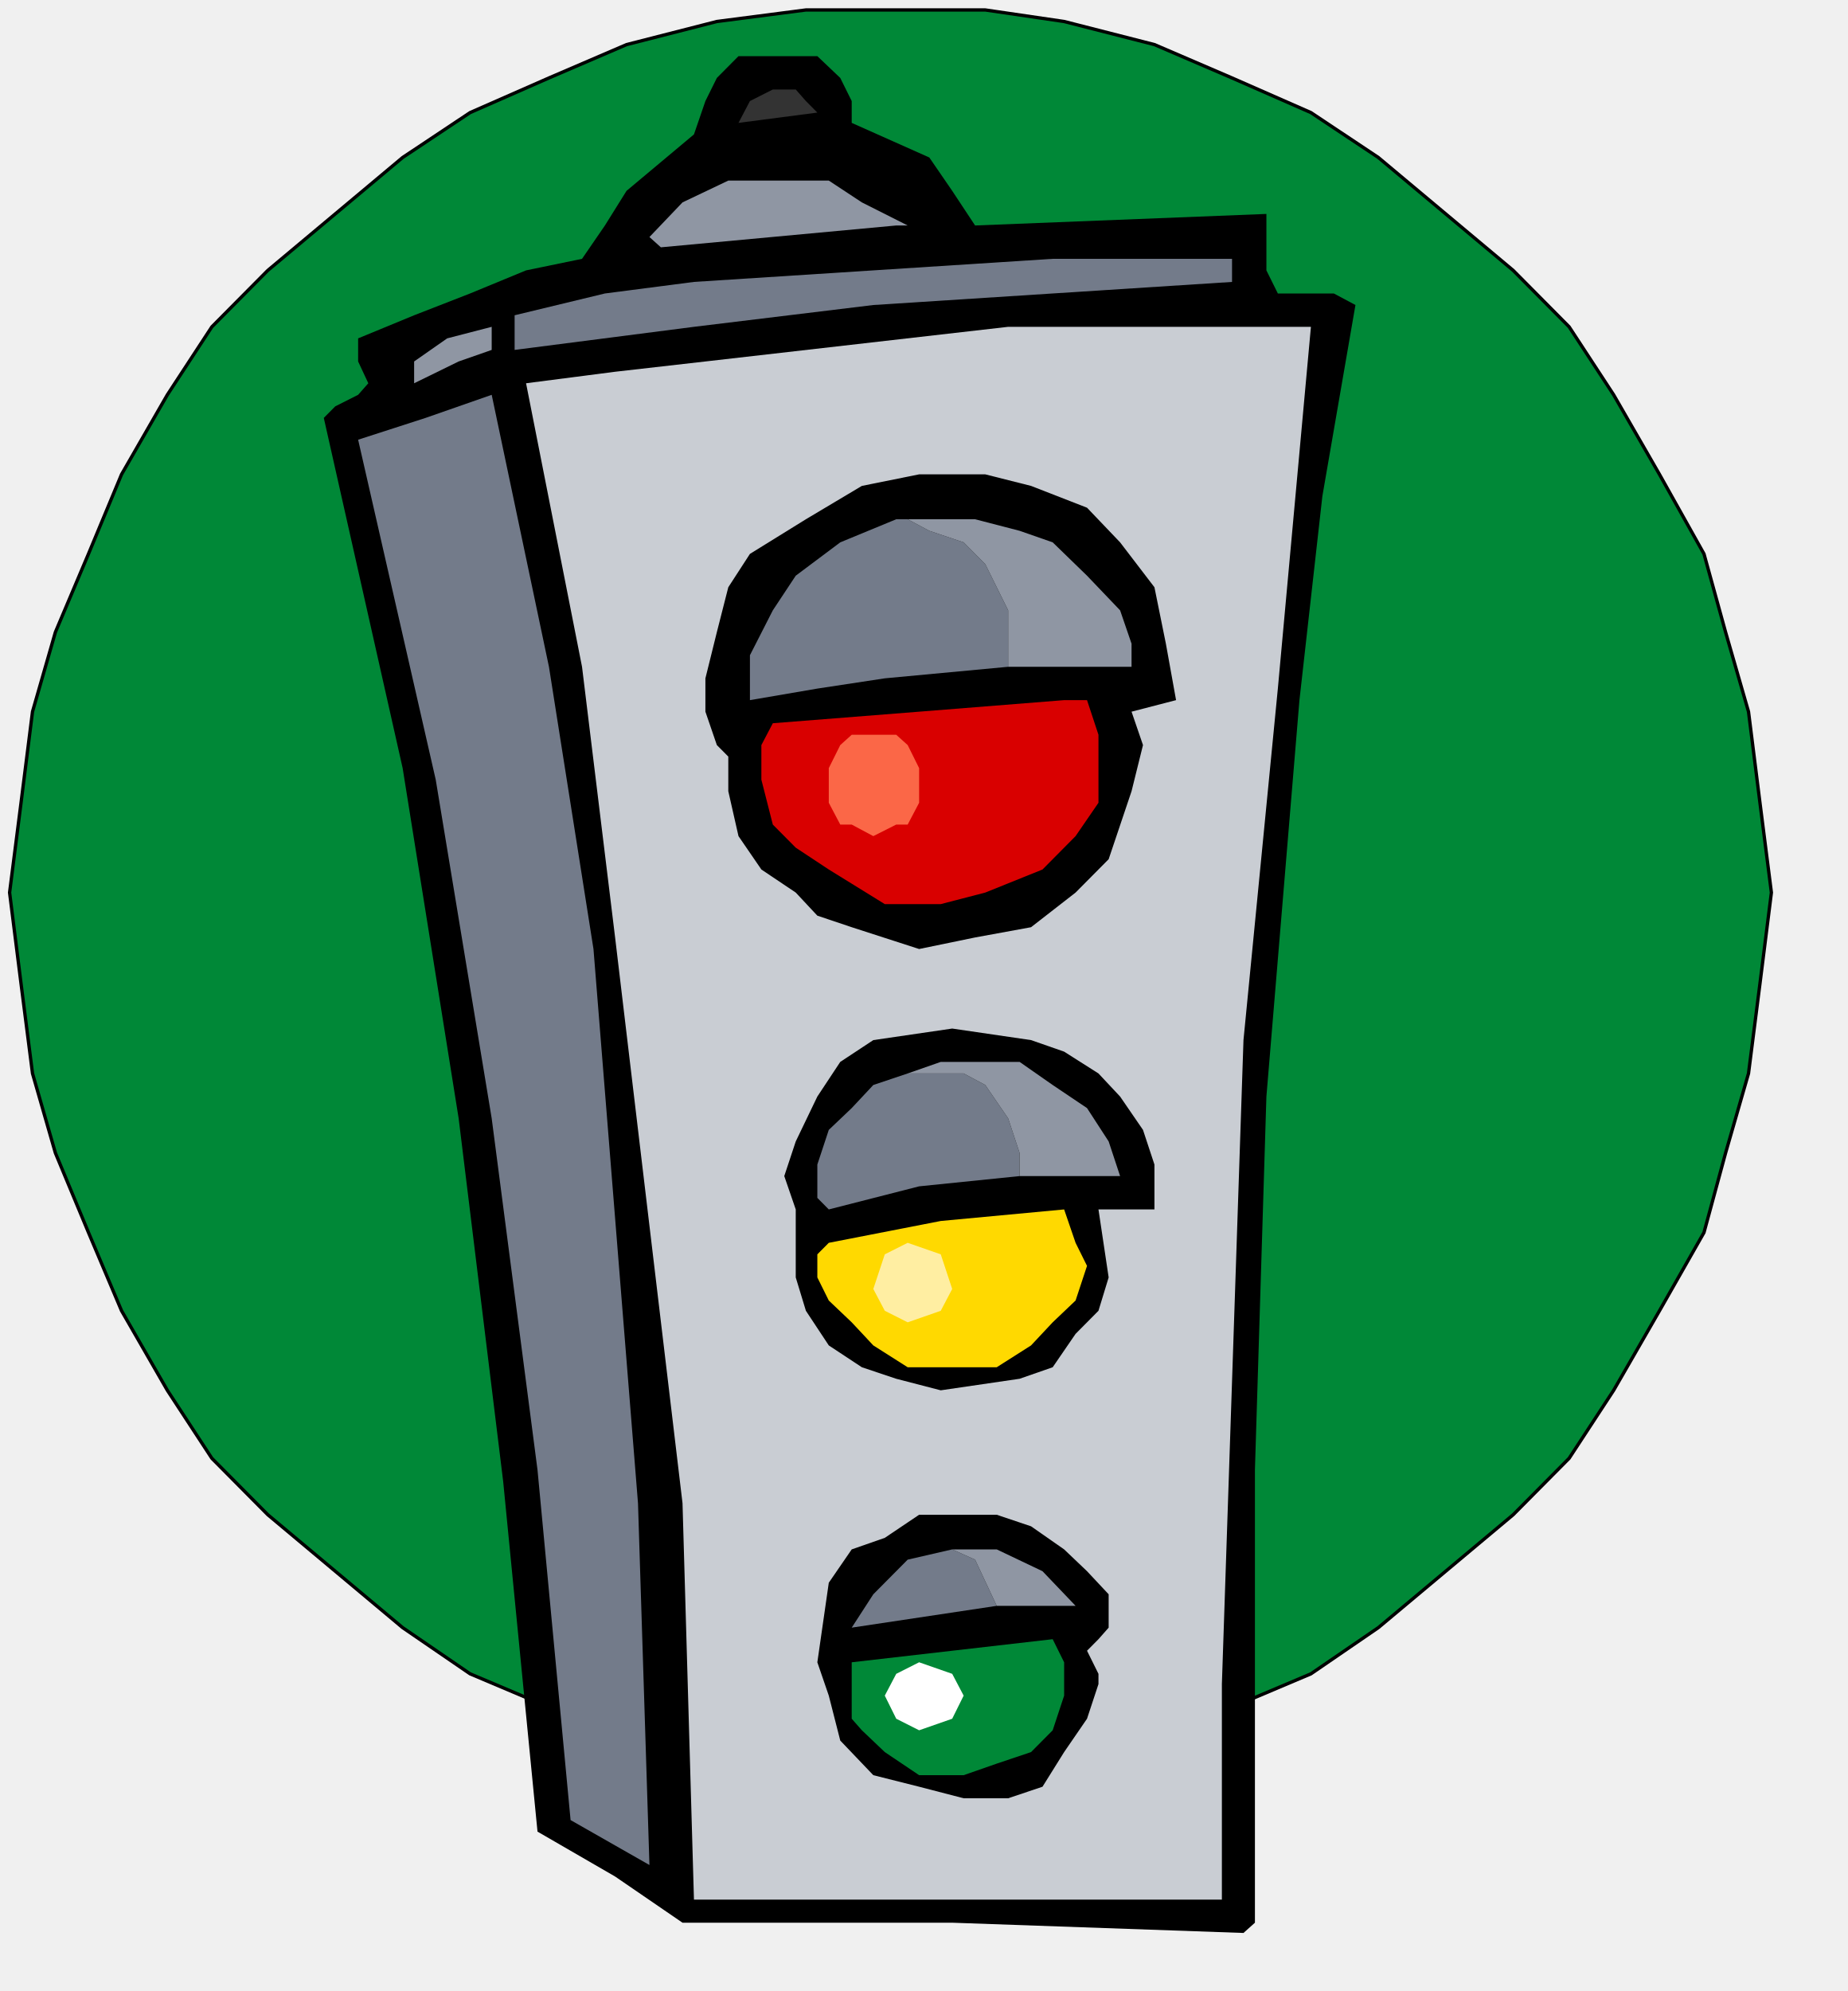
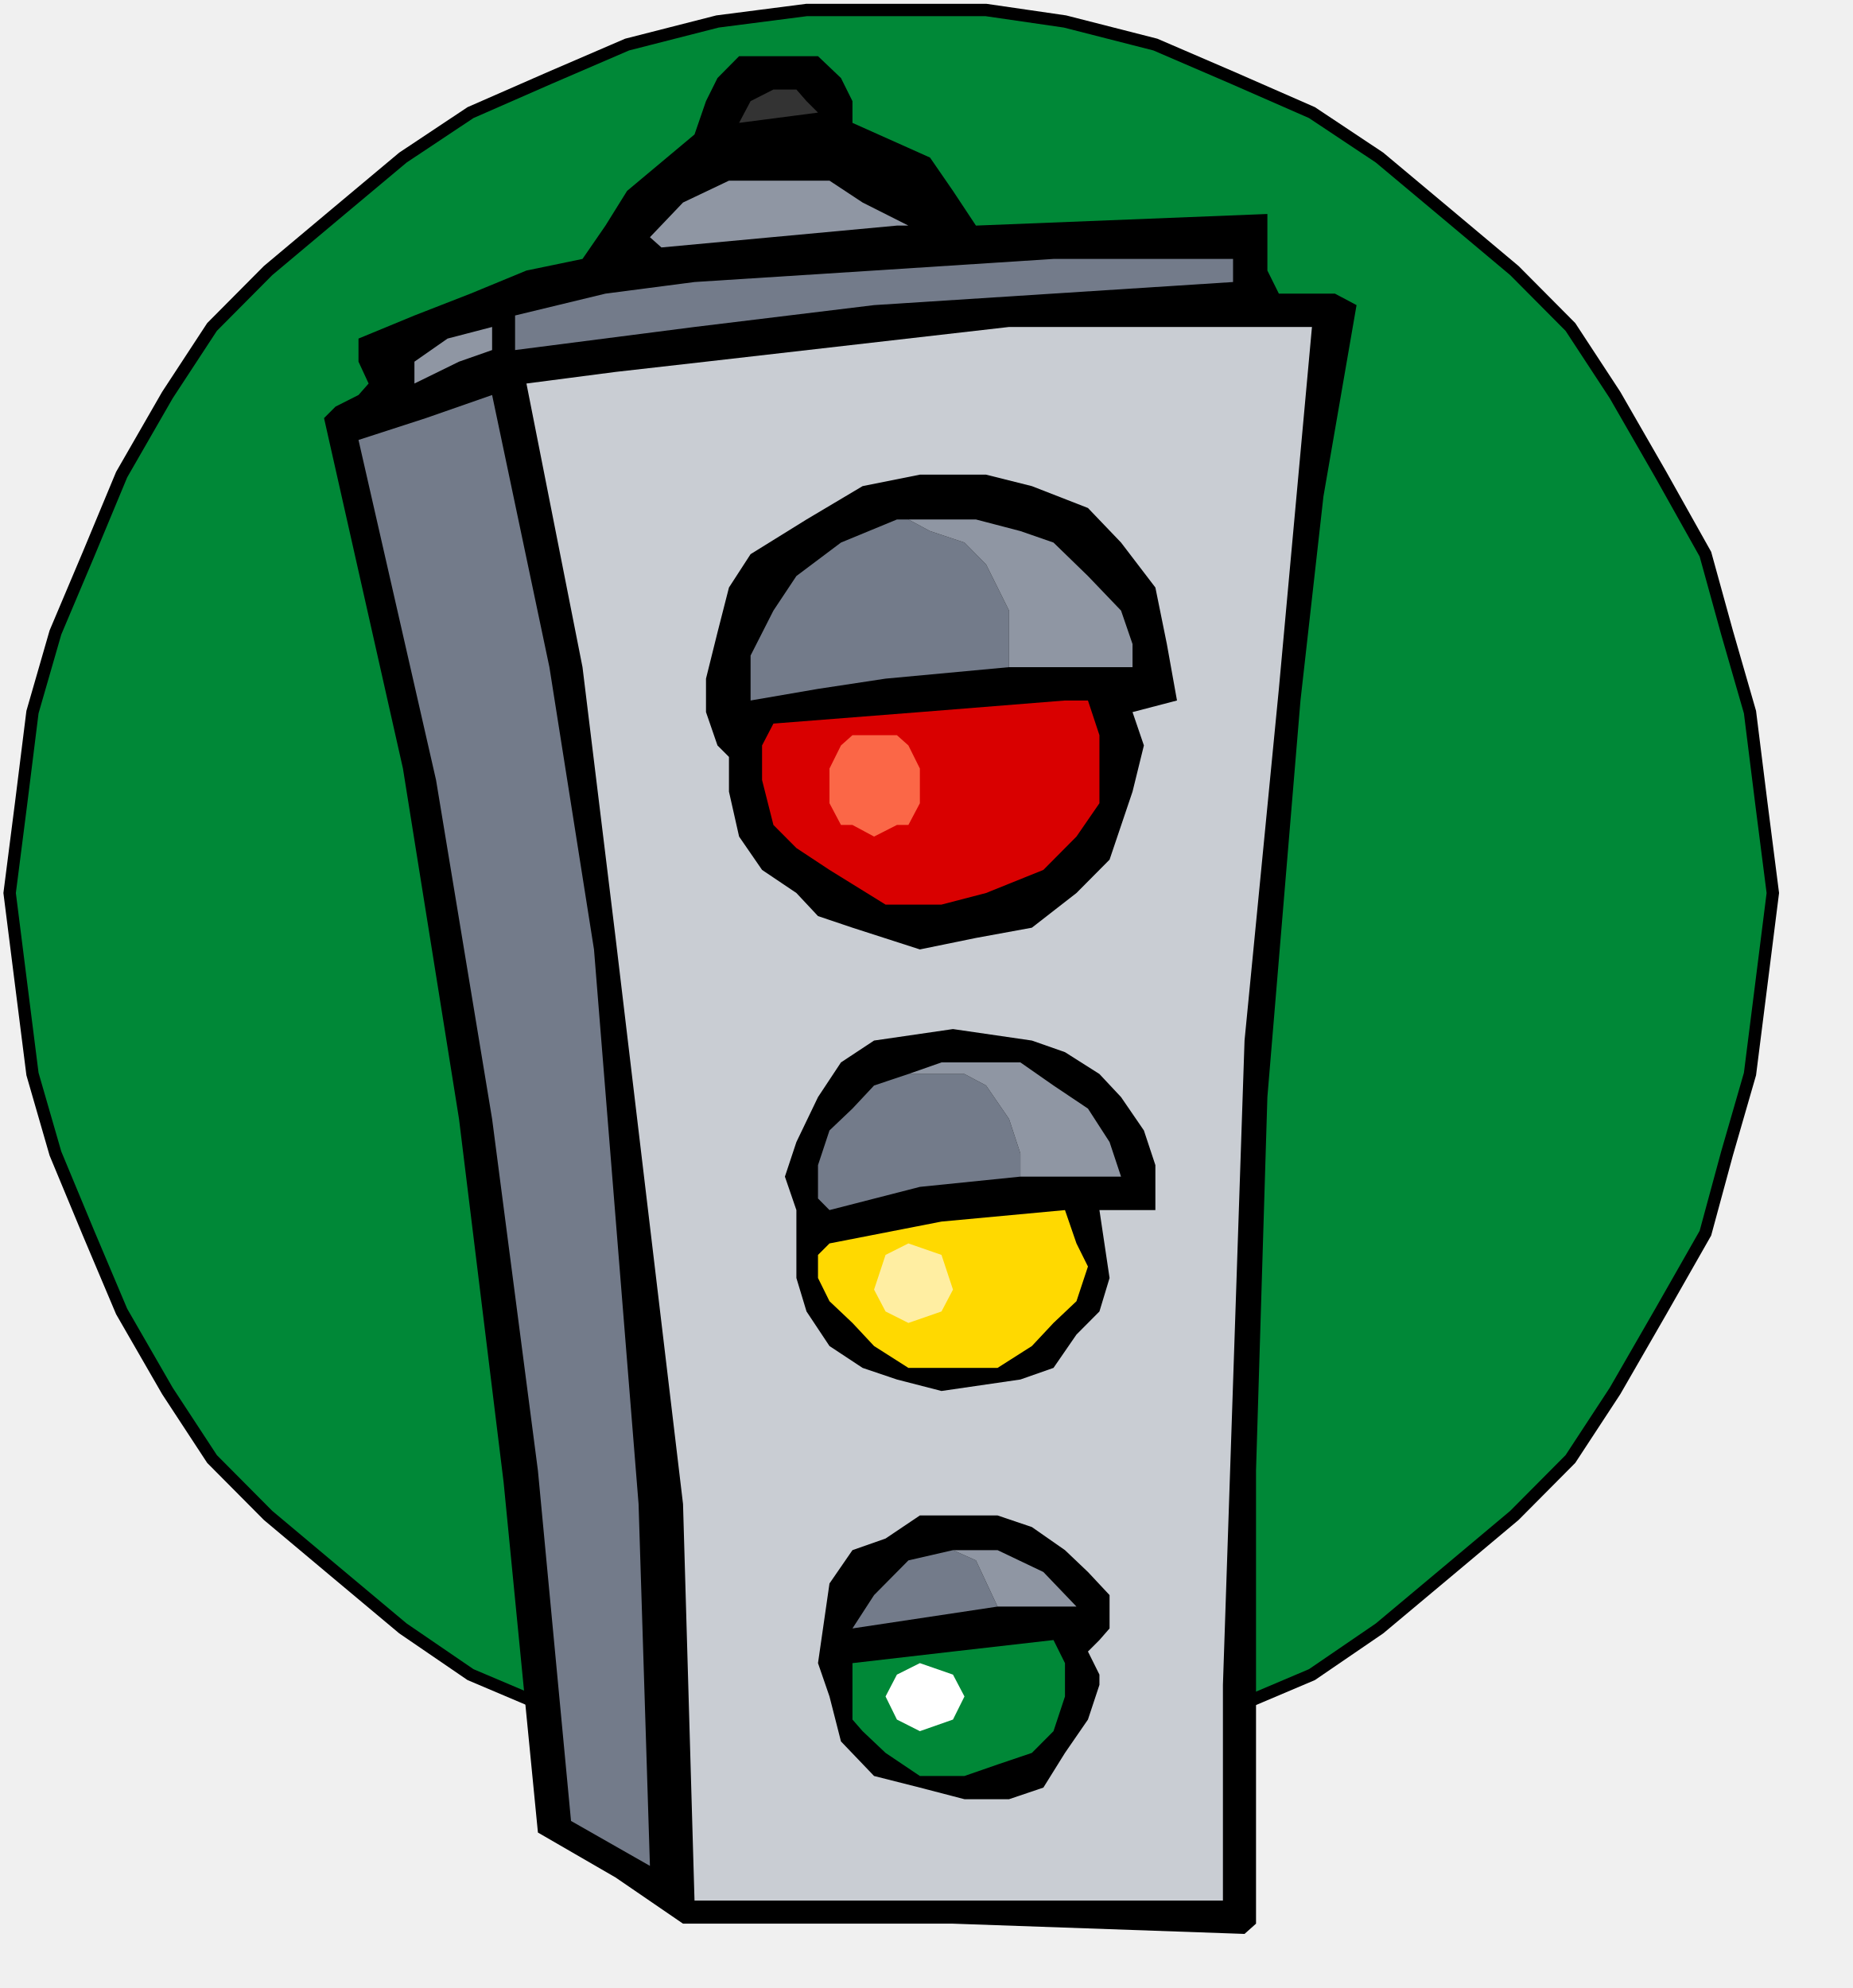
- <svg xmlns="http://www.w3.org/2000/svg" version="1.1" width="557" height="600">
+ <svg xmlns="http://www.w3.org/2000/svg" version="1.1" width="150" height="161">
  <g>
-     <path d="M 533.95 268.98 L 530.50 241.92 L 527.05 214.47 L 520.14 190.50 L 513.63 166.92 L 500.21 142.95 L 486.40 118.98 L 472.98 98.49 L 456.11 81.48 L 435.79 64.47 L 415.47 47.46 L 395.15 33.93 L 371.37 23.49 L 347.98 13.44 L 320.76 6.48 L 296.99 3.00 L 270.15 3.00 L 242.92 3.00 L 216.08 6.48 L 188.86 13.44 L 165.47 23.49 L 141.70 33.93 L 121.37 47.46 L 101.05 64.47 L 80.73 81.48 L 63.86 98.49 L 50.44 118.98 L 36.64 142.95 L 26.67 166.92 L 16.70 190.50 L 9.80 214.47 L 6.34 241.92 L 2.89 268.98 L 6.34 296.43 L 9.80 323.49 L 16.70 347.46 L 26.67 371.43 L 36.64 395.01 L 50.44 418.98 L 63.86 439.47 L 80.73 456.48 L 101.05 473.49 L 121.37 490.50 L 141.70 504.42 L 165.47 514.47 L 188.86 524.53 L 216.08 528.00 L 242.92 534.96 L 270.15 534.96 L 296.99 534.96 L 320.76 528.00 L 347.98 524.53 L 371.37 514.47 L 395.15 504.42 L 415.47 490.50 L 435.79 473.49 L 456.11 456.48 L 472.98 439.47 L 486.40 418.98 L 500.21 395.01 L 513.63 371.43 L 520.14 347.46 L 527.05 323.49 L 530.50 296.43 L 533.95 268.98 Z" stroke="#000000" stroke-width="1" fill="#008837" />
-     <path d="M 256.73 30.45 L 256.73 37.03 L 280.12 47.46 L 287.02 57.51 L 293.92 67.95 L 381.73 64.47 L 381.73 71.43 L 381.73 78.00 L 381.73 81.48 L 385.18 88.44 L 398.60 88.44 L 402.05 88.44 L 408.57 91.92 L 398.60 149.53 L 391.69 210.99 L 381.73 330.45 L 378.27 442.95 L 378.27 579.42 L 374.82 582.51 L 287.02 579.42 L 205.73 579.42 L 185.41 565.50 L 162.02 551.97 L 151.67 446.43 L 138.25 337.03 L 121.37 231.48 L 97.60 125.94 L 101.05 122.46 L 107.95 118.98 L 111.02 115.50 L 107.95 108.93 L 107.95 101.97 L 124.83 95.01 L 141.70 88.44 L 158.57 81.48 L 175.44 78.00 L 182.34 67.95 L 188.86 57.51 L 209.18 40.50 L 212.63 30.45 L 216.08 23.49 L 222.60 16.92 L 229.50 16.92 L 239.86 16.92 L 246.37 16.92 L 253.28 23.49 L 256.73 30.45 Z" stroke="none" stroke-width="0.0" fill="#000000" />
-     <path d="M 246.37 33.93 L 222.60 37.03 L 226.05 30.45 L 232.95 26.97 L 239.86 26.97 L 242.92 30.45 L 246.37 33.93 Z" stroke="none" stroke-width="0.0" fill="#333333" />
-     <path d="M 273.60 67.95 L 270.15 67.95 L 199.21 74.53 L 195.76 71.43 L 205.73 60.99 L 219.53 54.42 L 232.95 54.42 L 249.82 54.42 L 259.79 60.99 L 273.60 67.95 Z" stroke="none" stroke-width="0.0" fill="#8F96A3" />
-     <path d="M 371.37 84.96 L 263.24 91.92 L 209.18 98.49 L 155.12 105.45 L 155.12 95.01 L 182.34 88.44 L 209.18 84.96 L 263.24 81.48 L 317.31 78.00 L 371.37 78.00 L 371.37 84.96 Z" stroke="none" stroke-width="0.0" fill="#737B8A" />
-     <path d="M 395.15 98.49 L 385.18 207.51 L 374.82 313.44 L 368.31 507.51 L 368.31 572.46 L 209.18 572.46 L 205.73 453.00 L 185.41 282.51 L 175.44 200.94 L 158.57 115.50 L 185.41 112.03 L 212.63 108.93 L 303.89 98.49 L 347.98 98.49 L 395.15 98.49 Z" stroke="none" stroke-width="0.0" fill="#C9CDD3" />
-     <path d="M 148.21 105.45 L 138.25 108.93 L 124.83 115.50 L 124.83 108.93 L 134.79 101.97 L 148.21 98.49 L 148.21 105.45 Z" stroke="none" stroke-width="0.0" fill="#8F96A3" />
-     <path d="M 148.21 118.98 L 165.47 200.94 L 178.89 285.99 L 192.31 453.00 L 195.76 562.03 L 171.99 548.49 L 162.02 442.95 L 148.21 337.03 L 131.34 234.96 L 107.95 132.51 L 128.28 125.94 L 148.21 118.98 Z" stroke="none" stroke-width="0.0" fill="#737B8A" />
-     <path d="M 347.98 176.97 L 351.43 193.98 L 354.50 210.99 L 341.08 214.47 L 344.53 224.53 L 341.08 238.44 L 334.18 258.93 L 324.21 268.98 L 310.79 279.42 L 293.92 282.51 L 277.05 285.99 L 256.73 279.42 L 246.37 275.94 L 239.86 268.98 L 229.50 262.03 L 222.60 251.97 L 219.53 238.44 L 219.53 228.00 L 216.08 224.53 L 212.63 214.47 L 212.63 204.42 L 216.08 190.50 L 219.53 176.97 L 226.05 166.92 L 242.92 156.48 L 259.79 146.43 L 277.05 142.95 L 296.99 142.95 L 310.79 146.43 L 327.66 153.00 L 337.63 163.44 L 347.98 176.97 Z" stroke="none" stroke-width="0.0" fill="#000000" />
-     <path d="M 226.05 210.99 L 246.37 207.51 L 266.70 204.42 L 303.89 200.94 L 303.89 193.98 L 303.89 183.93 L 296.99 170.01 L 290.47 163.44 L 280.12 159.96 L 273.60 156.48 L 270.15 156.48 L 253.28 163.44 L 239.86 173.49 L 232.95 183.93 L 226.05 197.46 L 226.05 210.99 Z" stroke="none" stroke-width="0.0" fill="#737B8A" />
-     <path d="M 273.60 156.48 L 280.12 159.96 L 290.47 163.44 L 296.99 170.01 L 303.89 183.93 L 303.89 193.98 L 303.89 200.94 L 341.08 200.94 L 341.08 193.98 L 337.63 183.93 L 327.66 173.49 L 317.31 163.44 L 307.34 159.96 L 293.92 156.48 L 280.12 156.48 L 270.15 156.48 L 273.60 156.48 Z" stroke="none" stroke-width="0.0" fill="#8F96A3" />
-     <path d="M 327.66 210.99 L 331.11 221.43 L 331.11 231.48 L 331.11 241.92 L 324.21 251.97 L 314.24 262.03 L 296.99 268.98 L 283.57 272.46 L 266.70 272.46 L 249.82 262.03 L 239.86 255.45 L 232.95 248.49 L 229.50 234.96 L 229.50 224.53 L 232.95 217.95 L 277.05 214.47 L 320.76 210.99 L 327.66 210.99 Z" stroke="none" stroke-width="0.0" fill="#D90000" />
-     <path d="M 344.53 340.50 L 347.98 350.94 L 347.98 360.99 L 347.98 364.47 L 344.53 364.47 L 337.63 364.47 L 331.11 364.47 L 334.18 384.96 L 331.11 395.01 L 324.21 401.97 L 317.31 412.03 L 307.34 415.50 L 283.57 418.98 L 270.15 415.50 L 259.79 412.03 L 249.82 405.45 L 242.92 395.01 L 239.86 384.96 L 239.86 374.53 L 239.86 364.47 L 236.40 354.42 L 239.86 343.98 L 246.37 330.45 L 253.28 320.01 L 263.24 313.44 L 287.02 309.96 L 310.79 313.44 L 320.76 316.92 L 331.11 323.49 L 337.63 330.45 L 344.53 340.50 Z" stroke="none" stroke-width="0.0" fill="#000000" />
-     <path d="M 246.37 350.94 L 246.37 357.51 L 246.37 360.99 L 249.82 364.47 L 277.05 357.51 L 307.34 354.42 L 307.34 347.46 L 303.89 337.03 L 296.99 326.97 L 290.47 323.49 L 273.60 323.49 L 263.24 326.97 L 256.73 333.93 L 249.82 340.50 L 246.37 350.94 Z" stroke="none" stroke-width="0.0" fill="#737B8A" />
-     <path d="M 290.47 323.49 L 296.99 326.97 L 303.89 337.03 L 307.34 347.46 L 307.34 354.42 L 337.63 354.42 L 334.18 343.98 L 327.66 333.93 L 317.31 326.97 L 307.34 320.01 L 296.99 320.01 L 283.57 320.01 L 273.60 323.49 L 290.47 323.49 Z" stroke="none" stroke-width="0.0" fill="#8F96A3" />
-     <path d="M 324.21 374.53 L 327.66 381.48 L 324.21 391.92 L 317.31 398.49 L 310.79 405.45 L 300.44 412.03 L 287.02 412.03 L 273.60 412.03 L 263.24 405.45 L 256.73 398.49 L 249.82 391.92 L 246.37 384.96 L 246.37 378.00 L 249.82 374.53 L 283.57 367.95 L 320.76 364.47 L 324.21 374.53 Z" stroke="none" stroke-width="0.0" fill="#FFD900" />
-     <path d="M 327.66 473.49 L 334.18 480.45 L 334.18 490.50 L 331.11 493.98 L 327.66 497.46 L 331.11 504.42 L 331.11 507.51 L 327.66 517.95 L 320.76 528.00 L 314.24 538.44 L 303.89 541.92 L 290.47 541.92 L 277.05 538.44 L 263.24 534.96 L 253.28 524.53 L 249.82 510.99 L 246.37 500.94 L 249.82 476.97 L 256.73 466.92 L 266.70 463.44 L 277.05 456.48 L 290.47 456.48 L 300.44 456.48 L 310.79 459.96 L 320.76 466.92 L 327.66 473.49 Z" stroke="none" stroke-width="0.0" fill="#000000" />
-     <path d="M 293.92 470.01 L 287.02 466.92 L 273.60 470.01 L 263.24 480.45 L 256.73 490.50 L 300.44 483.93 L 293.92 470.01 Z" stroke="none" stroke-width="0.0" fill="#737B8A" />
-     <path d="M 300.44 483.93 L 317.31 483.93 L 320.76 483.93 L 324.21 483.93 L 314.24 473.49 L 300.44 466.92 L 287.02 466.92 L 293.92 470.01 L 300.44 483.93 Z" stroke="none" stroke-width="0.0" fill="#8F96A3" />
-     <path d="M 320.76 500.94 L 320.76 510.99 L 317.31 521.43 L 310.79 528.00 L 300.44 531.48 L 290.47 534.96 L 277.05 534.96 L 266.70 528.00 L 259.79 521.43 L 256.73 517.95 L 256.73 507.51 L 256.73 500.94 L 287.02 497.46 L 317.31 493.98 L 320.76 500.94 Z" stroke="none" stroke-width="0.0" fill="#008837" />
-     <path d="M 263.24 251.97 L 270.15 248.49 L 273.60 248.49 L 277.05 241.92 L 277.05 234.96 L 277.05 231.48 L 273.60 224.53 L 270.15 221.43 L 263.24 221.43 L 256.73 221.43 L 253.28 224.53 L 249.82 231.48 L 249.82 234.96 L 249.82 241.92 L 253.28 248.49 L 256.73 248.49 L 263.24 251.97 Z" stroke="none" stroke-width="0.0" fill="#FB6747" />
-     <path d="M 273.60 398.49 L 283.57 395.01 L 287.02 388.44 L 283.57 378.00 L 273.60 374.53 L 266.70 378.00 L 263.24 388.44 L 266.70 395.01 L 273.60 398.49 Z" stroke="none" stroke-width="0.0" fill="#FFEEA2" />
-     <path d="M 277.05 521.43 L 287.02 517.95 L 290.47 510.99 L 287.02 504.42 L 277.05 500.94 L 270.15 504.42 L 266.70 510.99 L 270.15 517.95 L 277.05 521.43 Z" stroke="none" stroke-width="0.0" fill="#FFFFFF" />
+     <path d="M 143.56 72.32 L 142.63 65.05 L 141.71 57.67 L 139.85 51.22 L 138.10 44.88 L 134.49 38.44 L 130.78 31.99 L 127.17 26.48 L 122.63 21.91 L 117.17 17.33 L 111.71 12.76 L 106.24 9.12 L 99.85 6.32 L 93.56 3.61 L 86.24 1.74 L 79.85 0.81 L 72.63 0.81 L 65.31 0.81 L 58.10 1.74 L 50.78 3.61 L 44.49 6.32 L 38.10 9.12 L 32.63 12.76 L 27.17 17.33 L 21.71 21.91 L 17.17 26.48 L 13.56 31.99 L 9.85 38.44 L 7.17 44.88 L 4.49 51.22 L 2.63 57.67 L 1.71 65.05 L 0.78 72.32 L 1.71 79.70 L 2.63 86.98 L 4.49 93.42 L 7.17 99.87 L 9.85 106.21 L 13.56 112.65 L 17.17 118.16 L 21.71 122.73 L 27.17 127.31 L 32.63 131.88 L 38.10 135.62 L 44.49 138.33 L 50.78 141.03 L 58.10 141.96 L 65.31 143.83 L 72.63 143.83 L 79.85 143.83 L 86.24 141.96 L 93.56 141.03 L 99.85 138.33 L 106.24 135.62 L 111.71 131.88 L 117.17 127.31 L 122.63 122.73 L 127.17 118.16 L 130.78 112.65 L 134.49 106.21 L 138.10 99.87 L 139.85 93.42 L 141.71 86.98 L 142.63 79.70 L 143.56 72.32 Z" stroke="#000000" stroke-width="1" fill="#008837" />
+     <path d="M 69.03 8.19 L 69.03 9.95 L 75.31 12.76 L 77.17 15.46 L 79.03 18.27 L 102.63 17.33 L 102.63 19.21 L 102.63 20.97 L 102.63 21.91 L 103.56 23.78 L 107.17 23.78 L 108.10 23.78 L 109.85 24.71 L 107.17 40.20 L 105.31 56.73 L 102.63 88.85 L 101.71 119.10 L 101.71 155.79 L 100.78 156.62 L 77.17 155.79 L 55.31 155.79 L 49.85 152.05 L 43.56 148.41 L 40.78 120.03 L 37.17 90.62 L 32.63 62.24 L 26.24 33.86 L 27.17 32.93 L 29.03 31.99 L 29.85 31.06 L 29.03 29.29 L 29.03 27.42 L 33.56 25.55 L 38.10 23.78 L 42.63 21.91 L 47.17 20.97 L 49.03 18.27 L 50.78 15.46 L 56.24 10.89 L 57.17 8.19 L 58.10 6.32 L 59.85 4.55 L 61.71 4.55 L 64.49 4.55 L 66.24 4.55 L 68.10 6.32 L 69.03 8.19 Z" stroke="none" stroke-width="0.0" fill="#000000" />
+     <path d="M 66.24 9.12 L 59.85 9.95 L 60.78 8.19 L 62.63 7.25 L 64.49 7.25 L 65.31 8.19 L 66.24 9.12 Z" stroke="none" stroke-width="0.0" fill="#333333" />
+     <path d="M 73.56 18.27 L 72.63 18.27 L 53.56 20.04 L 52.63 19.21 L 55.31 16.40 L 59.03 14.63 L 62.63 14.63 L 67.17 14.63 L 69.85 16.40 L 73.56 18.27 Z" stroke="none" stroke-width="0.0" fill="#8F96A3" />
+     <path d="M 99.85 22.84 L 70.78 24.71 L 56.24 26.48 L 41.71 28.35 L 41.71 25.55 L 49.03 23.78 L 56.24 22.84 L 70.78 21.91 L 85.31 20.97 L 99.85 20.97 L 99.85 22.84 Z" stroke="none" stroke-width="0.0" fill="#737B8A" />
+     <path d="M 106.24 26.48 L 103.56 55.79 L 100.78 84.27 L 99.03 136.45 L 99.03 153.92 L 56.24 153.92 L 55.31 121.80 L 49.85 75.96 L 47.17 54.03 L 42.63 31.06 L 49.85 30.12 L 57.17 29.29 L 81.71 26.48 L 93.56 26.48 L 106.24 26.48 Z" stroke="none" stroke-width="0.0" fill="#C9CDD3" />
+     <path d="M 39.85 28.35 L 37.17 29.29 L 33.56 31.06 L 33.56 29.29 L 36.24 27.42 L 39.85 26.48 L 39.85 28.35 Z" stroke="none" stroke-width="0.0" fill="#8F96A3" />
+     <path d="M 39.85 31.99 L 44.49 54.03 L 48.10 76.89 L 51.71 121.80 L 52.63 151.11 L 46.24 147.47 L 43.56 119.10 L 39.85 90.62 L 35.31 63.17 L 29.03 35.63 L 34.49 33.86 L 39.85 31.99 Z" stroke="none" stroke-width="0.0" fill="#737B8A" />
+     <path d="M 93.56 47.58 L 94.49 52.16 L 95.31 56.73 L 91.71 57.67 L 92.63 60.37 L 91.71 64.11 L 89.85 69.62 L 87.17 72.32 L 83.56 75.13 L 79.03 75.96 L 74.49 76.89 L 69.03 75.13 L 66.24 74.19 L 64.49 72.32 L 61.71 70.45 L 59.85 67.75 L 59.03 64.11 L 59.03 61.30 L 58.10 60.37 L 57.17 57.67 L 57.17 54.96 L 58.10 51.22 L 59.03 47.58 L 60.78 44.88 L 65.31 42.07 L 69.85 39.37 L 74.49 38.44 L 79.85 38.44 L 83.56 39.37 L 88.10 41.14 L 90.78 43.94 L 93.56 47.58 Z" stroke="none" stroke-width="0.0" fill="#000000" />
+     <path d="M 60.78 56.73 L 66.24 55.79 L 71.71 54.96 L 81.71 54.03 L 81.71 52.16 L 81.71 49.45 L 79.85 45.71 L 78.10 43.94 L 75.31 43.01 L 73.56 42.07 L 72.63 42.07 L 68.10 43.94 L 64.49 46.65 L 62.63 49.45 L 60.78 53.09 L 60.78 56.73 Z" stroke="none" stroke-width="0.0" fill="#737B8A" />
+     <path d="M 73.56 42.07 L 75.31 43.01 L 78.10 43.94 L 79.85 45.71 L 81.71 49.45 L 81.71 52.16 L 81.71 54.03 L 91.71 54.03 L 91.71 52.16 L 90.78 49.45 L 88.10 46.65 L 85.31 43.94 L 82.63 43.01 L 79.03 42.07 L 75.31 42.07 L 72.63 42.07 L 73.56 42.07 Z" stroke="none" stroke-width="0.0" fill="#8F96A3" />
+     <path d="M 88.10 56.73 L 89.03 59.54 L 89.03 62.24 L 89.03 65.05 L 87.17 67.75 L 84.49 70.45 L 79.85 72.32 L 76.24 73.26 L 71.71 73.26 L 67.17 70.45 L 64.49 68.68 L 62.63 66.81 L 61.71 63.17 L 61.71 60.37 L 62.63 58.60 L 74.49 57.67 L 86.24 56.73 L 88.10 56.73 Z" stroke="none" stroke-width="0.0" fill="#D90000" />
+     <path d="M 92.63 91.55 L 93.56 94.36 L 93.56 97.06 L 93.56 98.00 L 92.63 98.00 L 90.78 98.00 L 89.03 98.00 L 89.85 103.50 L 89.03 106.21 L 87.17 108.08 L 85.31 110.78 L 82.63 111.72 L 76.24 112.65 L 72.63 111.72 L 69.85 110.78 L 67.17 109.01 L 65.31 106.21 L 64.49 103.50 L 64.49 100.70 L 64.49 98.00 L 63.56 95.29 L 64.49 92.49 L 66.24 88.85 L 68.10 86.04 L 70.78 84.27 L 77.17 83.34 L 83.56 84.27 L 86.24 85.21 L 89.03 86.98 L 90.78 88.85 L 92.63 91.55 Z" stroke="none" stroke-width="0.0" fill="#000000" />
+     <path d="M 66.24 94.36 L 66.24 96.12 L 66.24 97.06 L 67.17 98.00 L 74.49 96.12 L 82.63 95.29 L 82.63 93.42 L 81.71 90.62 L 79.85 87.91 L 78.10 86.98 L 73.56 86.98 L 70.78 87.91 L 69.03 89.78 L 67.17 91.55 L 66.24 94.36 Z" stroke="none" stroke-width="0.0" fill="#737B8A" />
+     <path d="M 78.10 86.98 L 79.85 87.91 L 81.71 90.62 L 82.63 93.42 L 82.63 95.29 L 90.78 95.29 L 89.85 92.49 L 88.10 89.78 L 85.31 87.91 L 82.63 86.04 L 79.85 86.04 L 76.24 86.04 L 73.56 86.98 L 78.10 86.98 Z" stroke="none" stroke-width="0.0" fill="#8F96A3" />
+     <path d="M 87.17 100.70 L 88.10 102.57 L 87.17 105.38 L 85.31 107.14 L 83.56 109.01 L 80.78 110.78 L 77.17 110.78 L 73.56 110.78 L 70.78 109.01 L 69.03 107.14 L 67.17 105.38 L 66.24 103.50 L 66.24 101.63 L 67.17 100.70 L 76.24 98.93 L 86.24 98.00 L 87.17 100.70 Z" stroke="none" stroke-width="0.0" fill="#FFD900" />
+     <path d="M 88.10 127.31 L 89.85 129.18 L 89.85 131.88 L 89.03 132.82 L 88.10 133.75 L 89.03 135.62 L 89.03 136.45 L 88.10 139.26 L 86.24 141.96 L 84.49 144.77 L 81.71 145.71 L 78.10 145.71 L 74.49 144.77 L 70.78 143.83 L 68.10 141.03 L 67.17 137.39 L 66.24 134.69 L 67.17 128.24 L 69.03 125.54 L 71.71 124.60 L 74.49 122.73 L 78.10 122.73 L 80.78 122.73 L 83.56 123.67 L 86.24 125.54 L 88.10 127.31 Z" stroke="none" stroke-width="0.0" fill="#000000" />
+     <path d="M 79.03 126.37 L 77.17 125.54 L 73.56 126.37 L 70.78 129.18 L 69.03 131.88 L 80.78 130.11 L 79.03 126.37 Z" stroke="none" stroke-width="0.0" fill="#737B8A" />
+     <path d="M 80.78 130.11 L 85.31 130.11 L 86.24 130.11 L 87.17 130.11 L 84.49 127.31 L 80.78 125.54 L 77.17 125.54 L 79.03 126.37 L 80.78 130.11 Z" stroke="none" stroke-width="0.0" fill="#8F96A3" />
+     <path d="M 86.24 134.69 L 86.24 137.39 L 85.31 140.20 L 83.56 141.96 L 80.78 142.90 L 78.10 143.83 L 74.49 143.83 L 71.71 141.96 L 69.85 140.20 L 69.03 139.26 L 69.03 136.45 L 69.03 134.69 L 77.17 133.75 L 85.31 132.82 L 86.24 134.69 Z" stroke="none" stroke-width="0.0" fill="#008837" />
+     <path d="M 70.78 67.75 L 72.63 66.81 L 73.56 66.81 L 74.49 65.05 L 74.49 63.17 L 74.49 62.24 L 73.56 60.37 L 72.63 59.54 L 70.78 59.54 L 69.03 59.54 L 68.10 60.37 L 67.17 62.24 L 67.17 63.17 L 67.17 65.05 L 68.10 66.81 L 69.03 66.81 L 70.78 67.75 Z" stroke="none" stroke-width="0.0" fill="#FB6747" />
+     <path d="M 73.56 107.14 L 76.24 106.21 L 77.17 104.44 L 76.24 101.63 L 73.56 100.70 L 71.71 101.63 L 70.78 104.44 L 71.71 106.21 L 73.56 107.14 Z" stroke="none" stroke-width="0.0" fill="#FFEEA2" />
+     <path d="M 74.49 140.20 L 77.17 139.26 L 78.10 137.39 L 77.17 135.62 L 74.49 134.69 L 72.63 135.62 L 71.71 137.39 L 72.63 139.26 L 74.49 140.20 Z" stroke="none" stroke-width="0.0" fill="#FFFFFF" />
  </g>
</svg>
